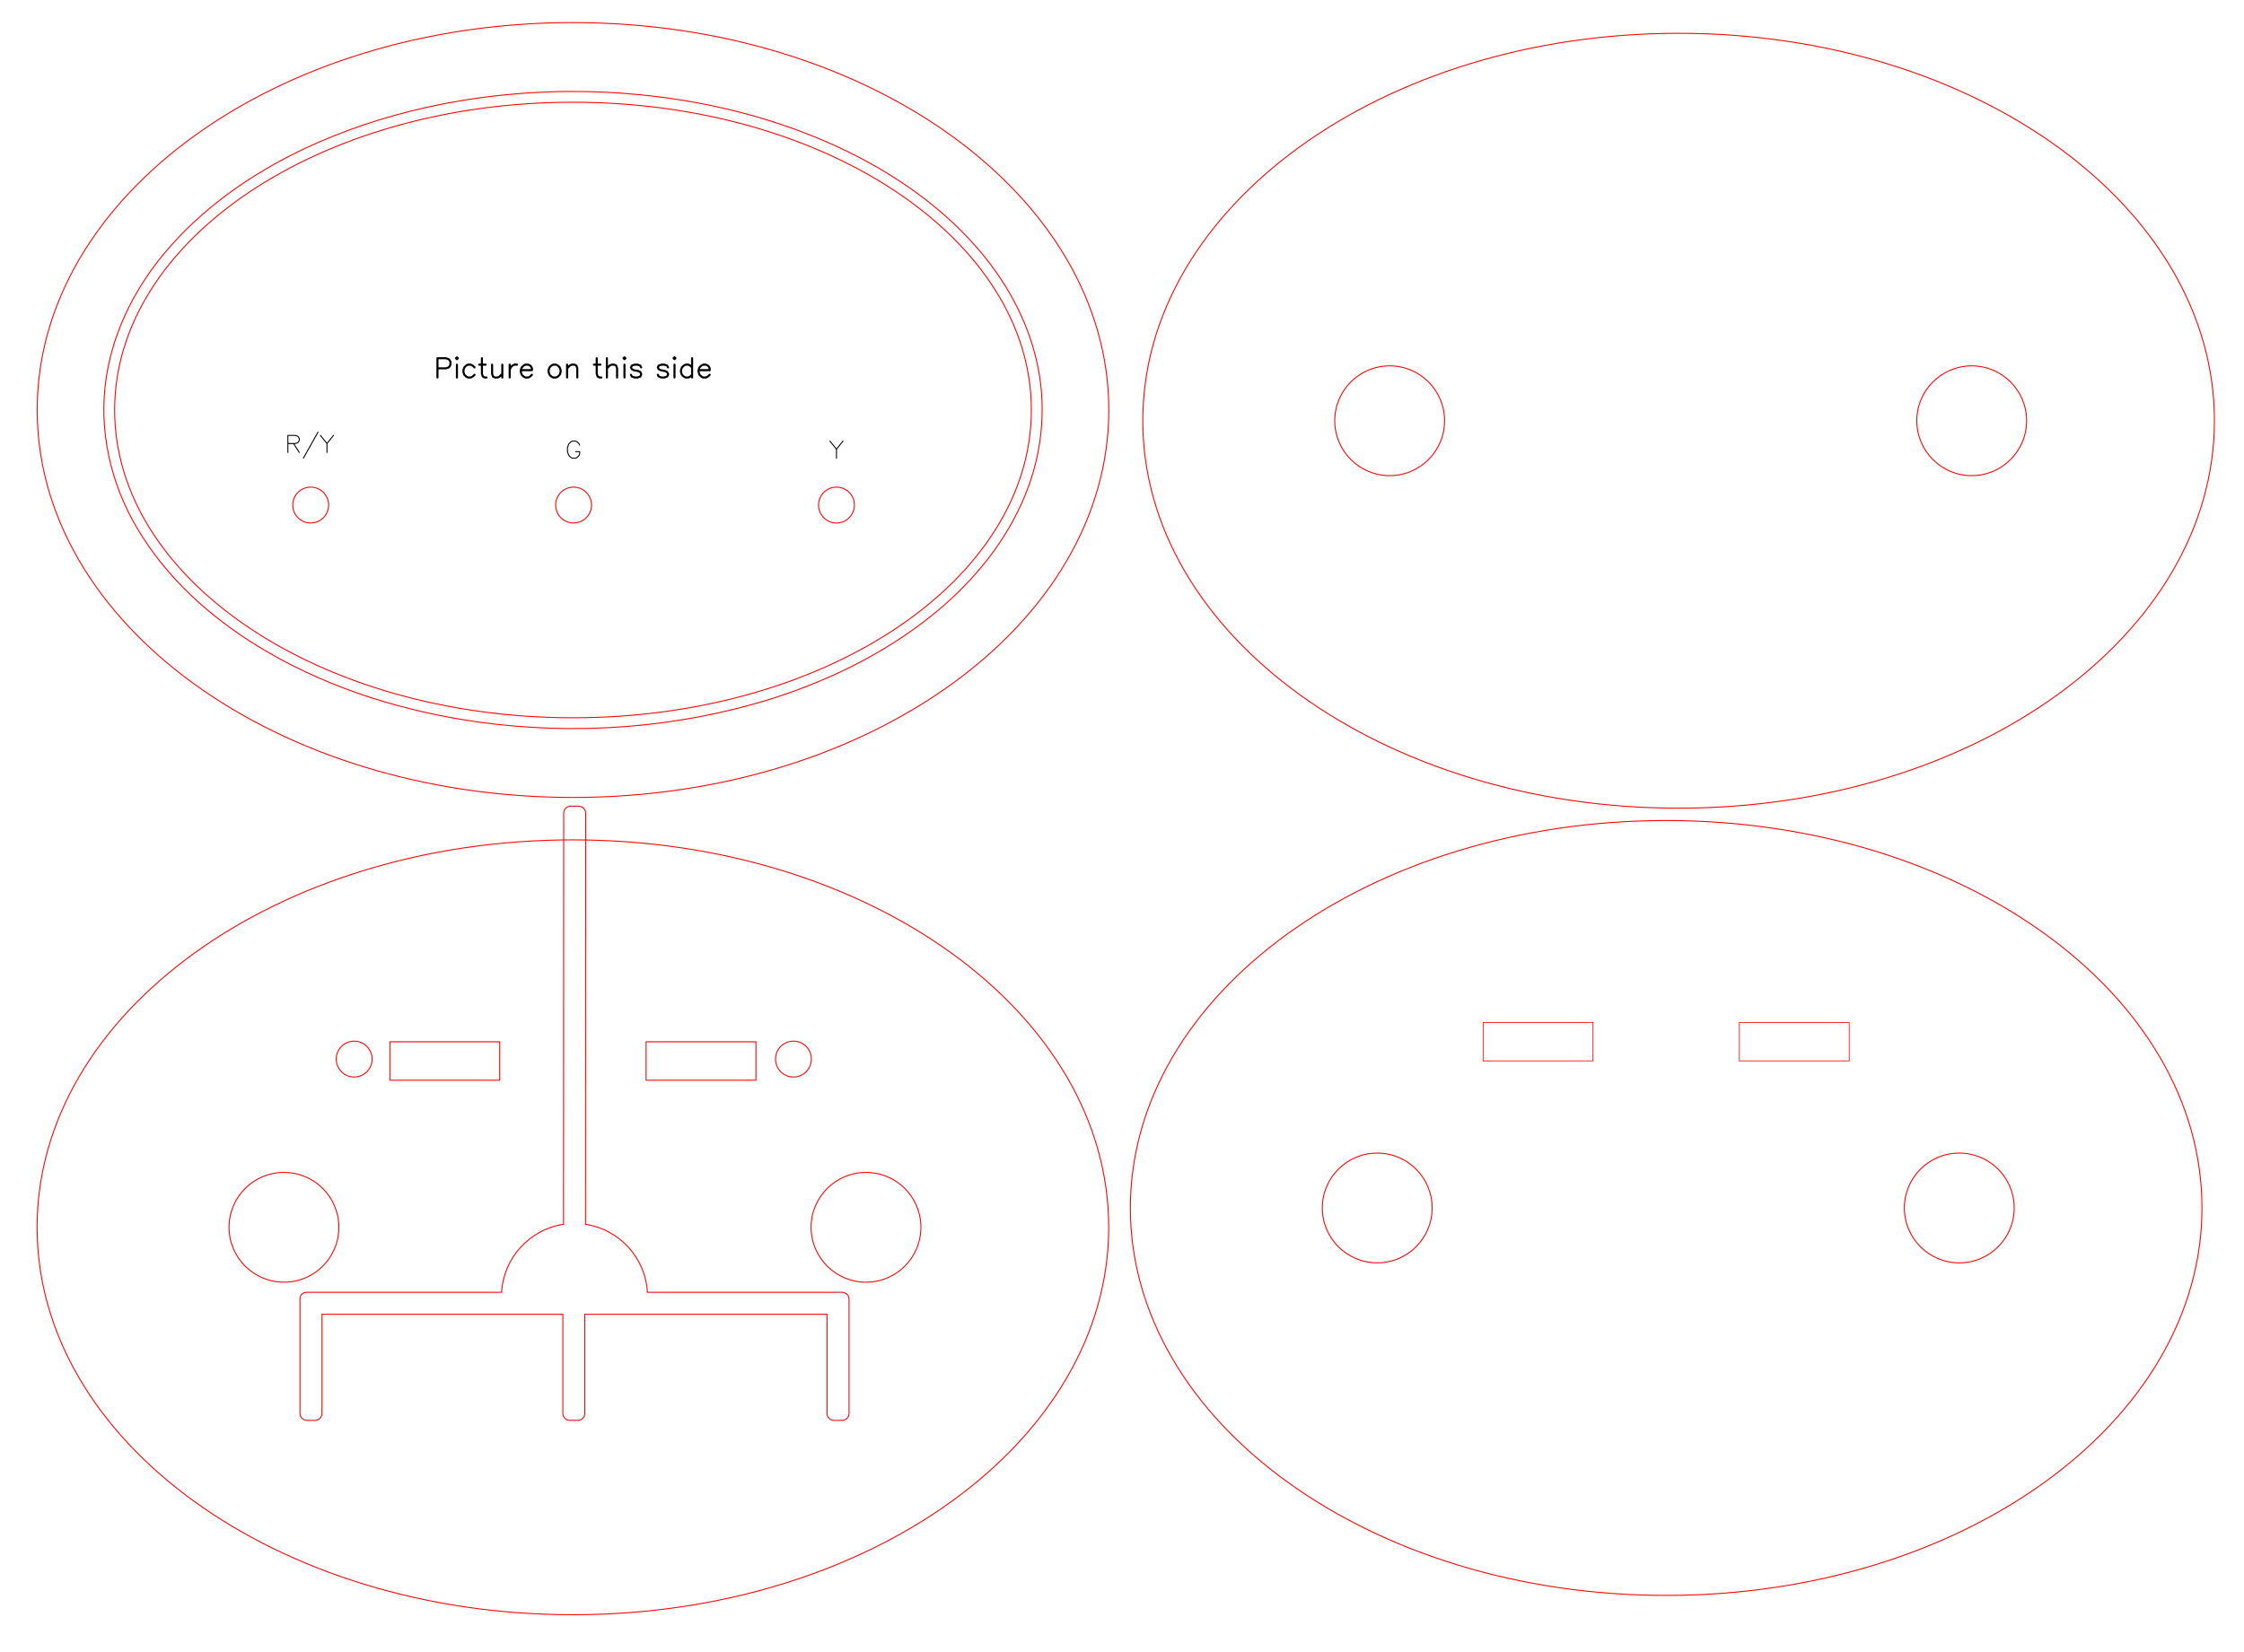
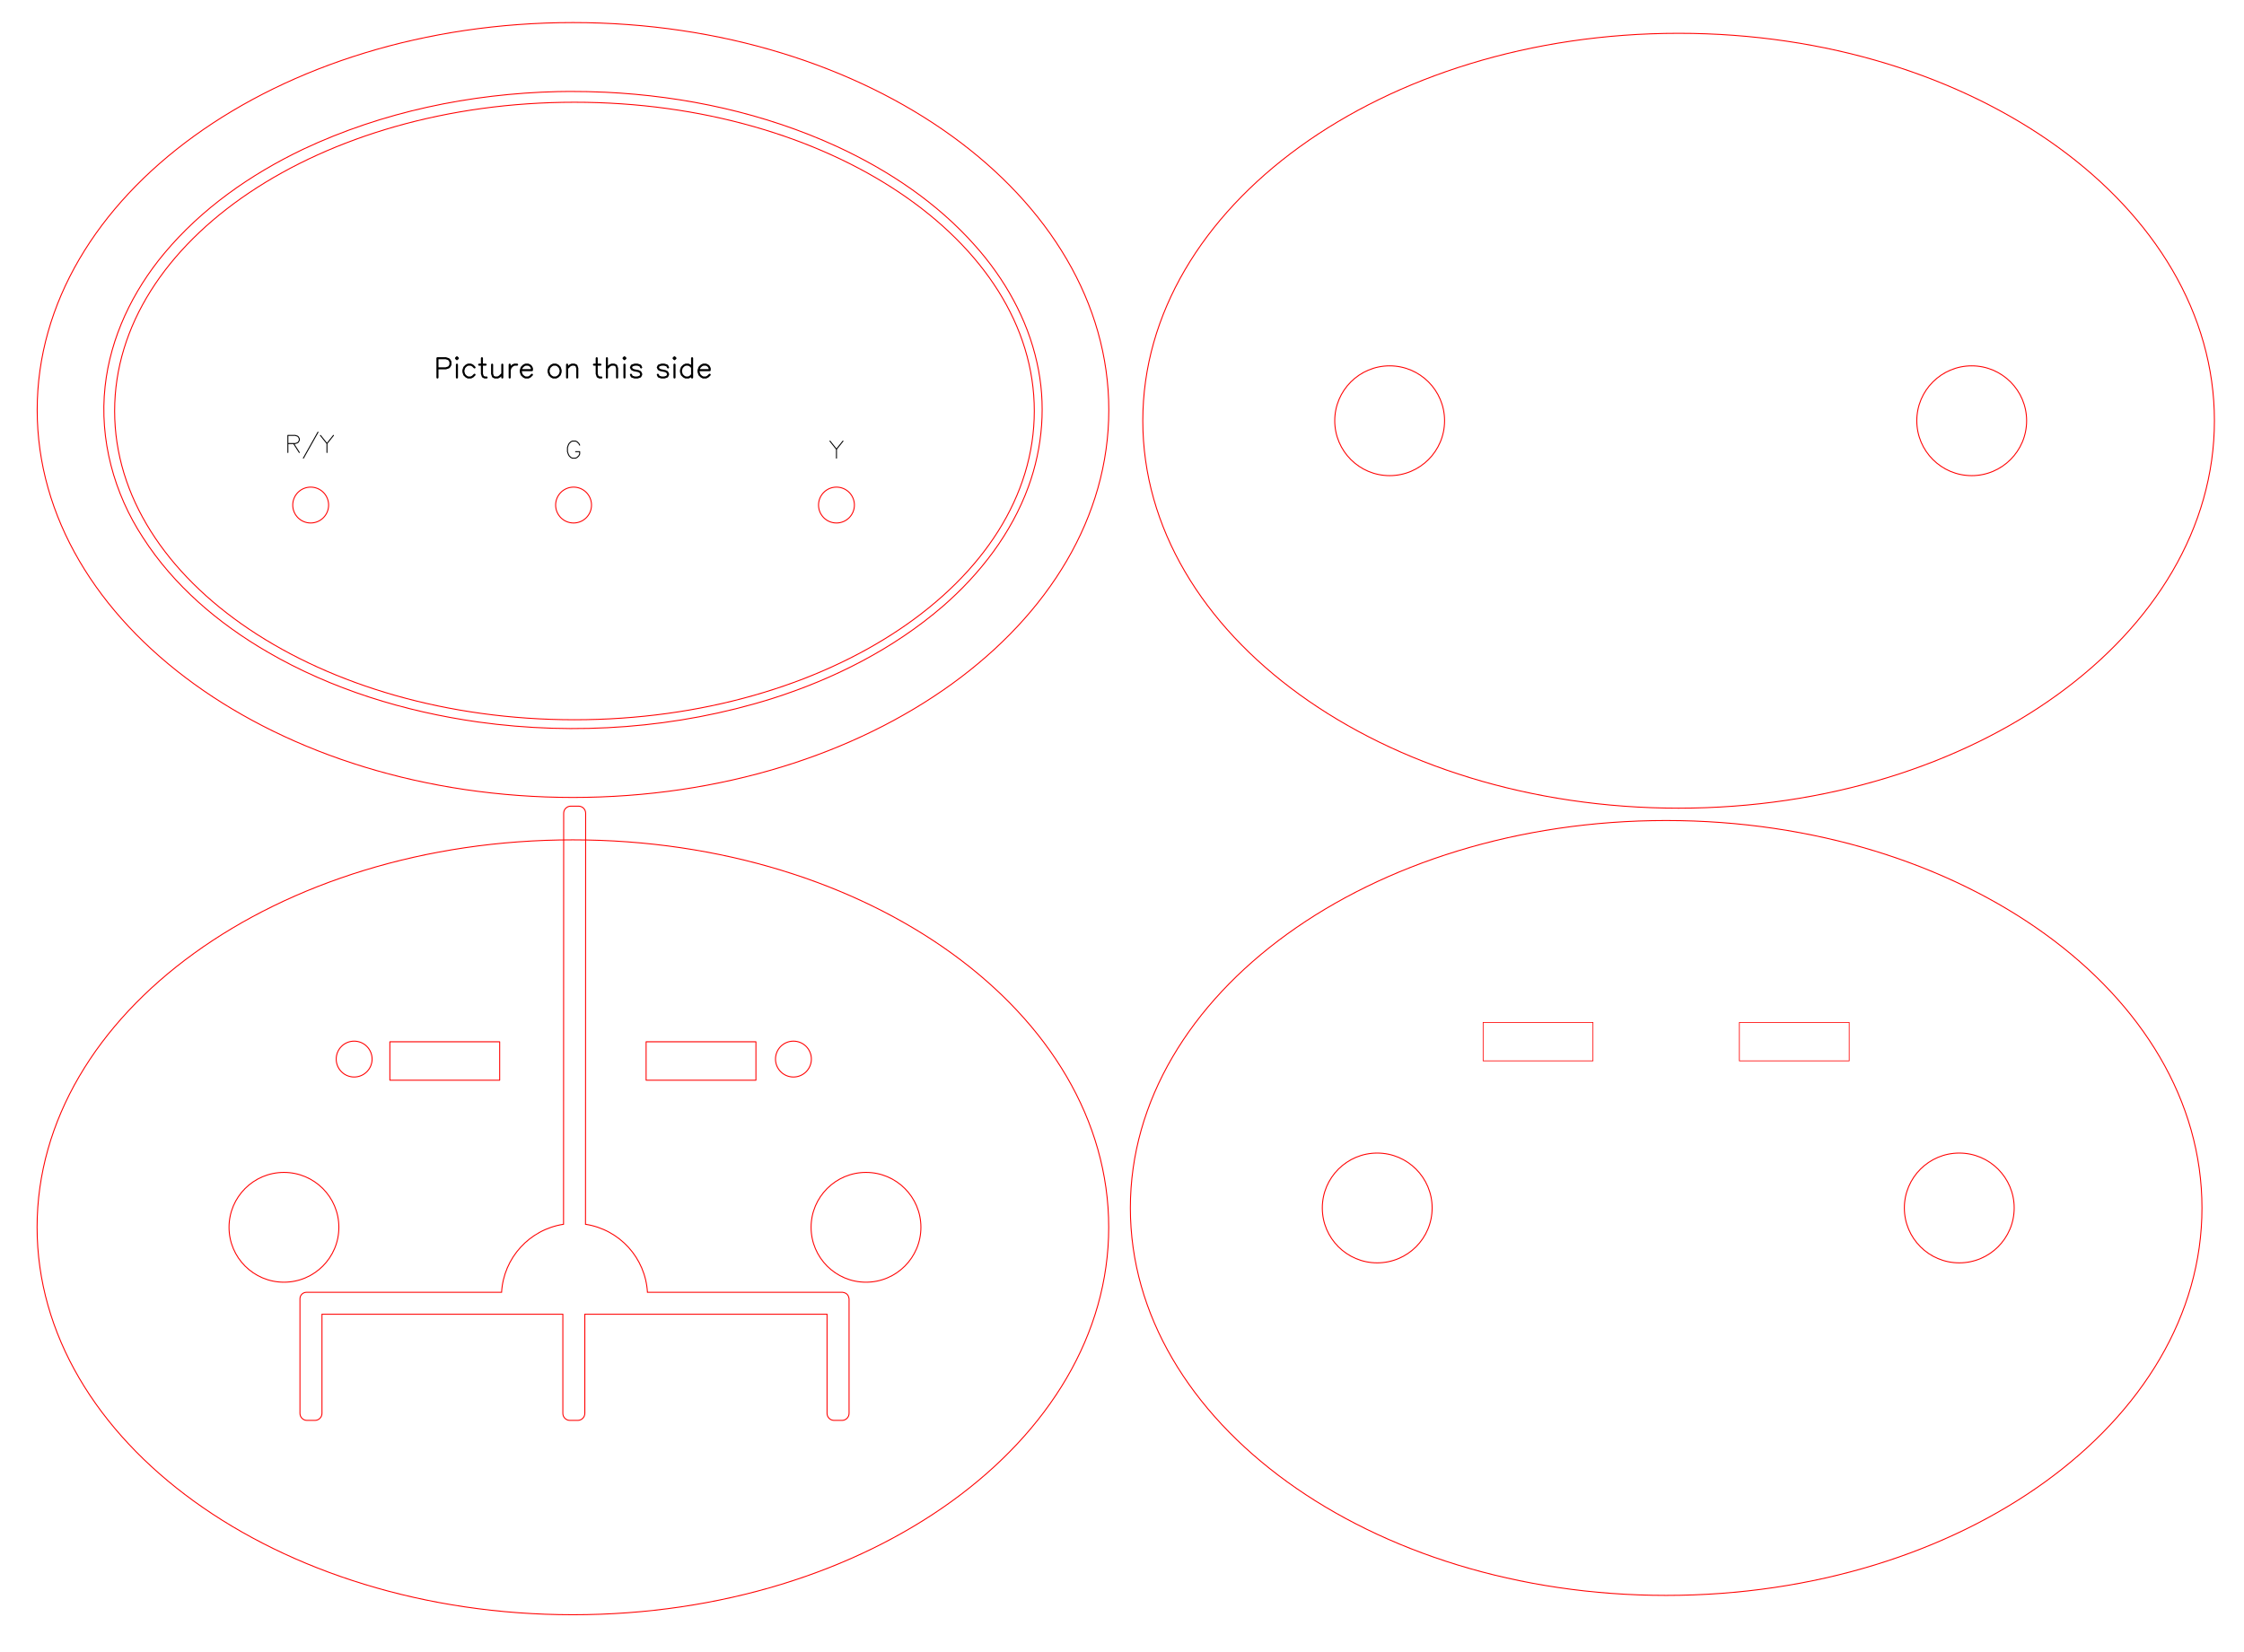
<svg xmlns="http://www.w3.org/2000/svg" width="613mm" height="451.364mm" viewBox="0 0 613 451.364" version="1.1" id="svg2256">
  <defs id="defs2253">
    <rect x="1180.458" y="480.306" width="45.912" height="53.858" id="rect18691" />
    <rect x="1128.366" y="448.521" width="56.507" height="32.668" id="rect17673" />
    <rect x="951.783" y="468.828" width="316.084" height="82.111" id="rect15727" />
    <rect x="946.463" y="343.374" width="307.163" height="99.891" id="rect13049" />
    <rect x="801.621" y="434.524" width="96.145" height="72.421" id="rect11286" />
    <rect x="1274.853" y="595.597" width="83.658" height="68.675" id="rect8134" />
    <rect x="1060.088" y="604.338" width="78.664" height="56.188" id="rect7248" />
    <rect x="860.307" y="586.857" width="133.604" height="121.117" id="rect4822" />
    <rect x="194.787" y="159.825" width="299.672" height="137.349" id="rect2404" />
  </defs>
  <g id="layer1" transform="translate(-259.893,-37.8971)" style="display:inline">
    <ellipse style="fill:none;fill-rule:evenodd;stroke:#ff0000;stroke-width:0.265;stroke-linecap:round;stroke-linejoin:round" id="ellipse518" cx="416.393" cy="373.261" rx="146.368" ry="105.868" />
    <rect style="fill:none;fill-rule:evenodd;stroke:#ff0000;stroke-width:0.265;stroke-linecap:round;stroke-linejoin:round" id="rect544" width="30" height="10.5" x="366.393" y="322.565" />
    <rect style="fill:none;fill-rule:evenodd;stroke:#ff0000;stroke-width:0.265;stroke-linecap:round;stroke-linejoin:round" id="rect626" width="30" height="10.5" x="436.393" y="322.565" />
    <circle style="fill:none;stroke:#ff0000;stroke-width:0.265" id="circle635" cx="476.638" cy="327.293" r="4.9" />
    <g id="g654" transform="translate(5.2e-6,241.2831)">
      <ellipse style="fill:none;stroke:#ff0000;stroke-width:0.265" id="ellipse1174" cx="496.461" cy="131.978" rx="15" ry="15" />
      <ellipse style="fill:none;stroke:#ff0000;stroke-width:0.265" id="ellipse648" cx="337.461" cy="131.978" rx="15" ry="15" />
    </g>
    <g id="g2600-1" transform="translate(9.263863,-220.3959)">
      <ellipse style="fill:none;fill-rule:evenodd;stroke:#ff0000;stroke-width:0.265;stroke-linecap:round;stroke-linejoin:round" id="ellipse2317-1" cx="709.179" cy="373.261" rx="146.368" ry="105.868" />
      <g id="g2331-7" transform="translate(292.7853,241.2831)">
        <ellipse style="fill:none;stroke:#ff0000;stroke-width:0.265" id="ellipse2327-6" cx="496.461" cy="131.978" rx="15" ry="15" />
        <ellipse style="fill:none;stroke:#ff0000;stroke-width:0.265" id="ellipse2329-5" cx="337.461" cy="131.978" rx="15" ry="15" />
      </g>
    </g>
    <path id="path2602" style="fill:none;fill-rule:evenodd;stroke:#ff0000;stroke-width:0.265;stroke-linecap:round;stroke-linejoin:round" d="M 416.42,44.065 A 146.368,105.868 0 0 0 270.052,149.933 146.368,105.868 0 0 0 416.42,255.8 146.368,105.868 0 0 0 562.788,149.933 146.368,105.868 0 0 0 416.42,44.065 Z m -0.924,18.82 c 3.264,-0.011 6.527,0.071 9.787,0.215 21.754,1.044 43.459,5.734 63.29,14.852 14.092,6.52 27.314,15.353 37.657,27.028 8.106,9.075 14.293,20.035 16.928,31.97 2.557,11.237 1.611,23.167 -2.34,33.967 -4.645,12.745 -13.177,23.789 -23.351,32.636 -13.546,11.691 -29.83,19.897 -46.823,25.285 -25.805,8.048 -53.408,10.063 -80.159,6.345 -20.101,-2.85 -39.916,-8.897 -57.521,-19.137 -13.391,-7.777 -25.575,-18.113 -33.997,-31.22 -7.948,-12.093 -11.969,-26.907 -10.362,-41.355 1.451,-13.4 7.547,-26.017 16.127,-36.303 10.239,-12.29 23.63,-21.639 37.995,-28.502 21.673,-10.216 45.614,-15.157 69.505,-15.738 1.087,-0.026 2.175,-0.04 3.263,-0.043 z" />
    <ellipse style="fill:none;stroke:#ff0000;stroke-width:0.265" id="circle3631" cx="356.638" cy="327.293" rx="4.9" ry="4.9" />
    <path id="rect869" style="opacity:1;vector-effect:none;fill:none;fill-opacity:1;fill-rule:evenodd;stroke:#ff0000;stroke-width:1;stroke-linecap:butt;stroke-linejoin:miter;stroke-miterlimit:4;stroke-dasharray:none;stroke-dashoffset:0;stroke-opacity:1" d="m 589.316,832.57 c -4.063,0 -7.333,3.271 -7.334,7.334 l -0.143,424.484 a 75.591,75.591 0 0 0 -63.977,70.254 h -192.713 -8.166 -0.566 c -3.721,0 -6.717,2.996 -6.717,6.717 v 0.566 8.678 109.039 c 0,4.035 3.248,7.283 7.283,7.283 h 8.166 c 4.035,0 7.283,-3.248 7.283,-7.283 v -102.322 h 248.697 v 102.322 c 0,4.035 3.25,7.283 7.285,7.283 h 8.107 c 4.035,0 7.285,-3.248 7.285,-7.283 v -102.322 h 250.088 v 102.322 c 0,4.035 3.25,7.283 7.285,7.283 h 8.164 c 4.035,0 7.283,-3.248 7.283,-7.283 v -109.039 -8.678 -0.566 c 0,-0.064 -0.035,-0.116 -0.039,-0.18 -4.5e-4,0 -9.3e-4,-0.012 -0.002,-0.016 -0.048,-0.467 -0.14,-0.92 -0.271,-1.355 -0.589,-2.437 -2.425,-4.273 -4.863,-4.859 -0.432,-0.13 -0.881,-0.222 -1.344,-0.27 -0.07,0 -0.127,-0.039 -0.197,-0.039 h -0.568 -8.164 -192.715 a 75.591,75.591 0 0 0 -63.949,-70.246 l 0.143,-424.49 c 10e-4,-4.063 -3.271,-7.334 -7.334,-7.334 z" transform="matrix(0.2645833,0,0,0.2645833,259.893,37.8971)" />
    <path style="fill:none;stroke:#ff0000;stroke-width:0.265" d="m 488.393,171.003 a 4.9,4.9 0 0 0 -4.9,4.9 4.9,4.9 0 0 0 4.9,4.9 4.9,4.9 0 0 0 4.9,-4.9 4.9,4.9 0 0 0 -4.9,-4.9 z" id="path883" />
    <path style="fill:none;stroke:#ff0000;stroke-width:0.265" d="m 416.577,171.003 a 4.9,4.9 0 0 0 -4.9,4.9 4.9,4.9 0 0 0 4.9,4.9 4.9,4.9 0 0 0 4.9,-4.9 4.9,4.9 0 0 0 -4.9,-4.9 z" id="path881" />
    <path style="fill:none;stroke:#ff0000;stroke-width:0.265" d="m 344.761,171.003 a 4.9,4.9 0 0 0 -4.9,4.9 4.9,4.9 0 0 0 4.9,4.9 4.9,4.9 0 0 0 4.9,-4.9 4.9,4.9 0 0 0 -4.9,-4.9 z" id="path1808" />
-     <ellipse style="fill:none;fill-rule:evenodd;stroke:#ff0000;stroke-width:0.265;stroke-linecap:round;stroke-linejoin:round" id="path141" cx="416.42" cy="149.933" rx="125.212" ry="84.098" />
+     <ellipse style="fill:none;fill-rule:evenodd;stroke:#ff0000;stroke-width:0.265;stroke-linecap:round;stroke-linejoin:round" id="path141" cx="416.822" cy="150.203" rx="125.614" ry="84.368" />
    <ellipse style="fill:none;fill-rule:evenodd;stroke:#ff0000;stroke-width:0.265;stroke-linecap:round;stroke-linejoin:round" id="ellipse2317" cx="715.045" cy="367.975" rx="146.368" ry="105.868" />
    <ellipse style="fill:none;stroke:#ff0000;stroke-width:0.265" id="ellipse2327" cx="795.113" cy="367.975" rx="15" ry="15" />
    <ellipse style="fill:none;stroke:#ff0000;stroke-width:0.265" id="ellipse2329" cx="636.113" cy="367.975" rx="15" ry="15" />
    <rect style="fill:none;stroke:#ff0000;stroke-width:0.2;stroke-opacity:1" id="rect1293" width="30" height="10.5" x="665.045" y="317.279" />
    <rect style="fill:none;stroke:#ff0000;stroke-width:0.2;stroke-opacity:1" id="rect1295" width="30" height="10.5" x="735.045" y="317.279" />
  </g>
  <g id="layer3" style="display:none">
    <g id="g6051" transform="translate(-268.7422,-37.8971)" style="display:inline">
      <path d="m 390.895,135.436 v 5.605 m 0,-5.605 h 2.405 l 0.796,0.271 0.271,0.271 0.271,0.525 v 0.804 l -0.271,0.533 -0.271,0.271 -0.796,0.262 h -2.405" style="fill:none;stroke:#000000;stroke-width:0.265;stroke-linecap:round;stroke-linejoin:round;stroke-miterlimit:4;stroke-dasharray:none" id="path14065" transform="translate(-1.0833333e-6)" />
      <path d="m 396.5,135.436 v 5.605 m 0,-2.667 0.804,-0.804 0.533,-0.262 h 0.796 l 0.542,0.262 0.262,0.804 v 2.667" style="fill:none;stroke:#000000;stroke-width:0.265;stroke-linecap:round;stroke-linejoin:round;stroke-miterlimit:4;stroke-dasharray:none" id="path14067" transform="translate(-1.0833333e-6)" />
      <path d="m 402.63,137.307 -0.525,0.262 -0.542,0.542 -0.262,0.796 v 0.533 l 0.262,0.8 0.542,0.533 0.525,0.267 h 0.804 l 0.533,-0.267 0.533,-0.533 0.262,-0.8 v -0.533 l -0.262,-0.796 -0.533,-0.542 -0.533,-0.262 h -0.804" style="fill:none;stroke:#000000;stroke-width:0.265;stroke-linecap:round;stroke-linejoin:round;stroke-miterlimit:4;stroke-dasharray:none" id="path14069" transform="translate(-1.0833333e-6)" />
      <path d="m 406.897,135.436 v 4.538 l 0.271,0.8 0.525,0.267 h 0.542 m -2.134,-3.734 h 1.863" style="fill:none;stroke:#000000;stroke-width:0.265;stroke-linecap:round;stroke-linejoin:round;stroke-miterlimit:4;stroke-dasharray:none" id="path14071" transform="translate(-1.0833333e-6)" />
      <path d="m 410.893,137.307 -0.525,0.262 -0.542,0.542 -0.262,0.796 v 0.533 l 0.262,0.8 0.542,0.533 0.525,0.267 h 0.804 l 0.533,-0.267 0.533,-0.533 0.262,-0.8 v -0.533 l -0.262,-0.796 -0.533,-0.542 -0.533,-0.262 h -0.804" style="fill:none;stroke:#000000;stroke-width:0.265;stroke-linecap:round;stroke-linejoin:round;stroke-miterlimit:4;stroke-dasharray:none" id="path14073" transform="translate(-1.0833333e-6)" />
      <path d="m 421.028,135.436 v 5.605 m 0,-2.929 -0.533,-0.542 -0.533,-0.262 h -0.804 l -0.525,0.262 -0.542,0.542 -0.262,0.796 v 0.533 l 0.262,0.8 0.542,0.533 0.525,0.267 h 0.804 l 0.533,-0.267 0.533,-0.533" style="fill:none;stroke:#000000;stroke-width:0.265;stroke-linecap:round;stroke-linejoin:round;stroke-miterlimit:4;stroke-dasharray:none" id="path14075" transform="translate(-1.0833333e-6)" />
      <path d="m 422.891,138.907 h 3.2 v -0.533 l -0.262,-0.533 -0.271,-0.271 -0.533,-0.262 h -0.804 l -0.525,0.262 -0.542,0.542 -0.262,0.796 v 0.533 l 0.262,0.8 0.542,0.533 0.525,0.267 h 0.804 l 0.533,-0.267 0.533,-0.533" style="fill:none;stroke:#000000;stroke-width:0.265;stroke-linecap:round;stroke-linejoin:round;stroke-miterlimit:4;stroke-dasharray:none" id="path14077" transform="translate(-1.0833333e-6)" />
      <path d="m 434.092,138.111 -0.533,-0.542 -0.533,-0.262 h -0.804 l -0.525,0.262 -0.542,0.542 -0.262,0.796 v 0.533 l 0.262,0.8 0.542,0.533 0.525,0.267 h 0.804 l 0.533,-0.267 0.533,-0.533" style="fill:none;stroke:#000000;stroke-width:0.265;stroke-linecap:round;stroke-linejoin:round;stroke-miterlimit:4;stroke-dasharray:none" id="path14079" transform="translate(-1.0833333e-6)" />
      <path d="m 435.692,138.907 h 3.2 v -0.533 l -0.262,-0.533 -0.271,-0.271 -0.533,-0.262 h -0.804 l -0.525,0.262 -0.542,0.542 -0.262,0.796 v 0.533 l 0.262,0.8 0.542,0.533 0.525,0.267 h 0.804 l 0.533,-0.267 0.533,-0.533" style="fill:none;stroke:#000000;stroke-width:0.265;stroke-linecap:round;stroke-linejoin:round;stroke-miterlimit:4;stroke-dasharray:none" id="path14081" transform="translate(-1.0833333e-6)" />
      <path d="m 446.894,138.111 -0.533,-0.542 -0.533,-0.262 h -0.804 l -0.525,0.262 -0.542,0.542 -0.262,0.796 v 0.533 l 0.262,0.8 0.542,0.533 0.525,0.267 h 0.804 l 0.533,-0.267 0.533,-0.533" style="fill:none;stroke:#000000;stroke-width:0.265;stroke-linecap:round;stroke-linejoin:round;stroke-miterlimit:4;stroke-dasharray:none" id="path14083" transform="translate(-1.0833333e-6)" />
      <path d="m 449.823,137.307 -0.525,0.262 -0.542,0.542 -0.262,0.796 v 0.533 l 0.262,0.8 0.542,0.533 0.525,0.267 h 0.804 l 0.533,-0.267 0.533,-0.533 0.262,-0.8 v -0.533 l -0.262,-0.796 -0.533,-0.542 -0.533,-0.262 h -0.804 m -0.474,-1.524 0.906,-0.847 0.906,0.847" style="fill:none;stroke:#000000;stroke-width:0.265;stroke-linecap:round;stroke-linejoin:round;stroke-miterlimit:4;stroke-dasharray:none" id="path14085" transform="translate(-1.0833333e-6)" />
      <path d="m 454.09,135.436 v 4.538 l 0.271,0.8 0.525,0.267 h 0.542 m -2.134,-3.734 h 1.863" style="fill:none;stroke:#000000;stroke-width:0.265;stroke-linecap:round;stroke-linejoin:round;stroke-miterlimit:4;stroke-dasharray:none" id="path14087" transform="translate(-1.0833333e-6)" />
      <path d="m 456.757,138.907 h 3.2 v -0.533 l -0.262,-0.533 -0.271,-0.271 -0.533,-0.262 h -0.804 l -0.525,0.262 -0.542,0.542 -0.262,0.796 v 0.533 l 0.262,0.8 0.542,0.533 0.525,0.267 h 0.804 l 0.533,-0.267 0.533,-0.533 m -0.423,-6.024 -1.067,1.439" style="fill:none;stroke:#000000;stroke-width:0.265;stroke-linecap:round;stroke-linejoin:round;stroke-miterlimit:4;stroke-dasharray:none" id="path14089" transform="translate(-1.0833333e-6)" />
    </g>
    <g style="display:inline;fill:none;stroke:#000000;stroke-width:1;stroke-linecap:round;stroke-linejoin:round;stroke-miterlimit:4;stroke-dasharray:none" transform="matrix(0.264583,0,0,0.264583,-86.8828,-8.442301)" id="g19653">
      <g transform="translate(1180.46,508.619)" id="g19651" style="stroke-width:1;stroke-miterlimit:4;stroke-dasharray:none">
        <path d="M 472,662 V 158 L 441,63 410,31.5 346,0 H 284 L 220,31.5 189,63 158,158 v 62" style="stroke-width:31.25;stroke-miterlimit:4;stroke-dasharray:none" transform="scale(0.032,-0.032)" id="path19649" />
      </g>
    </g>
    <g style="display:inline;fill:none;stroke:#000000;stroke-width:1;stroke-linecap:round;stroke-linejoin:round;stroke-miterlimit:4;stroke-dasharray:none" transform="matrix(0.264583,0,0,0.264583,-174.4599,-5.80335)" id="g19839">
      <g transform="translate(951.783,497.141)" id="g19837" style="stroke-width:1;stroke-miterlimit:4;stroke-dasharray:none">
        <path d="M 220,662 V 0 m 0,662 h 284 l 94,-32 32,-32 32,-62 V 472 L 630,410 598,378 504,346 H 220 M 441,346 662,0" style="stroke-width:31.25;stroke-miterlimit:4;stroke-dasharray:none" transform="scale(0.032,-0.032)" id="path19831" />
        <path d="M 724,788 158,-220" style="stroke-width:31.25;stroke-miterlimit:4;stroke-dasharray:none" transform="matrix(0.032,0,0,-0.032,21.184,0)" id="path19833" />
        <path d="M 472,662 V 158 L 441,63 410,31.5 346,0 H 284 L 220,31.5 189,63 158,158 v 62" style="stroke-width:31.25;stroke-miterlimit:4;stroke-dasharray:none" transform="matrix(0.032,0,0,-0.032,43.36,0)" id="path19835" />
      </g>
    </g>
    <g style="display:inline;fill:none;stroke:#000000;stroke-width:0.265;stroke-linecap:round;stroke-linejoin:round;stroke-miterlimit:4;stroke-dasharray:none" id="g20028" transform="translate(-334.9486,-56.13535)">
      <g transform="translate(488.592,182.265)" id="g20026" style="stroke-width:0.265;stroke-miterlimit:4;stroke-dasharray:none">
        <path d="M 126,662 378,0 M 630,662 378,0" style="stroke-width:31.25;stroke-miterlimit:4;stroke-dasharray:none" transform="scale(0.00846667,-0.00846667)" id="path20024" />
      </g>
    </g>
  </g>
  <g id="layer2" style="display:inline">
    <g style="fill:none;stroke:#000000;stroke-width:1.131;stroke-linecap:round;stroke-linejoin:round" id="g5996" transform="matrix(0.887772,0,0,0.8799019,16.88155,25.69449)">
      <g transform="translate(113.604,88.0302)" id="g5994" style="stroke-width:1.131">
        <path d="M 220,662 V 0 m 0,662 h 284 l 94,-32 32,-32 32,-62 V 441 L 630,378 598,346 504,315 H 220" style="stroke-width:0.735in" transform="scale(0.0090448,-0.0090448)" id="path5960" />
        <path d="m 189,662 31,-32 32,32 -32,31 -31,-31 M 220,441 V 0" style="stroke-width:0.735in" transform="matrix(0.0090448,0,0,-0.0090448,5.98766,0)" id="path5962" />
        <path d="m 567,346 -63,64 -63,31 H 346 L 284,410 220,346 189,252 V 189 L 220,94.5 284,31.5 346,0 h 95 l 63,31.5 63,63" style="stroke-width:0.735in" transform="matrix(0.0090448,0,0,-0.0090448,8.26695,0)" id="path5964" />
        <path d="M 252,662 V 126 L 284,31.5 346,0 h 64 M 158,441 h 220" style="stroke-width:0.735in" transform="matrix(0.0090448,0,0,-0.0090448,13.3953,0)" id="path5966" />
        <path d="M 220,441 V 126 L 252,31.5 315,0 h 95 l 62,31.5 95,94.5 m 0,315 V 0" style="stroke-width:0.735in" transform="matrix(0.0090448,0,0,-0.0090448,16.8143,0)" id="path5968" />
        <path d="M 220,441 V 0 m 0,252 32,94 63,64 63,31 h 94" style="stroke-width:0.735in" transform="matrix(0.0090448,0,0,-0.0090448,22.2231,0)" id="path5970" />
        <path d="m 189,252 h 378 v 63 l -31,63 -32,32 -63,31 H 346 L 284,410 220,346 189,252 V 189 L 220,94.5 284,31.5 346,0 h 95 l 63,31.5 63,63" style="stroke-width:0.735in" transform="matrix(0.0090448,0,0,-0.0090448,25.9314,0)" id="path5972" />
        <path d="M 346,441 284,410 220,346 189,252 V 189 L 220,94.5 284,31.5 346,0 h 95 l 63,31.5 63,63 31,94.5 v 63 l -31,94 -63,64 -63,31 h -95" style="stroke-width:0.735in" transform="matrix(0.0090448,0,0,-0.0090448,34.4788,0)" id="path5974" />
        <path d="M 220,441 V 0 m 0,315 95,95 63,31 h 94 l 64,-31 31,-95 V 0" style="stroke-width:0.735in" transform="matrix(0.0090448,0,0,-0.0090448,39.8876,0)" id="path5976" />
        <path d="M 252,662 V 126 L 284,31.5 346,0 h 64 M 158,441 h 220" style="stroke-width:0.735in" transform="matrix(0.0090448,0,0,-0.0090448,48.7153,0)" id="path5978" />
        <path d="M 220,662 V 0 m 0,315 95,95 63,31 h 94 l 64,-31 31,-95 V 0" style="stroke-width:0.735in" transform="matrix(0.0090448,0,0,-0.0090448,52.1342,0)" id="path5980" />
        <path d="m 189,662 31,-32 32,32 -32,31 -31,-31 M 220,441 V 0" style="stroke-width:0.735in" transform="matrix(0.0090448,0,0,-0.0090448,57.543,0)" id="path5982" />
        <path d="m 536,346 -32,64 -94,31 h -95 l -95,-31 -31,-64 31,-62 64,-32 157,-32 63,-31 32,-63 V 94.5 L 504,31.5 410,0 h -95 l -95,31.5 -31,63" style="stroke-width:0.735in" transform="matrix(0.0090448,0,0,-0.0090448,59.8223,0)" id="path5984" />
        <path d="m 536,346 -32,64 -94,31 h -95 l -95,-31 -31,-64 31,-62 64,-32 157,-32 63,-31 32,-63 V 94.5 L 504,31.5 410,0 h -95 l -95,31.5 -31,63" style="stroke-width:0.735in" transform="matrix(0.0090448,0,0,-0.0090448,68.0893,0)" id="path5986" />
        <path d="m 189,662 31,-32 32,32 -32,31 -31,-31 M 220,441 V 0" style="stroke-width:0.735in" transform="matrix(0.0090448,0,0,-0.0090448,72.9373,0)" id="path5988" />
        <path d="M 567,662 V 0 m 0,346 -63,64 -63,31 H 346 L 284,410 220,346 189,252 V 189 L 220,94.5 284,31.5 346,0 h 95 l 63,31.5 63,63" style="stroke-width:0.735in" transform="matrix(0.0090448,0,0,-0.0090448,75.2166,0)" id="path5990" />
        <path d="m 189,252 h 378 v 63 l -31,63 -32,32 -63,31 H 346 L 284,410 220,346 189,252 V 189 L 220,94.5 284,31.5 346,0 h 95 l 63,31.5 63,63" style="stroke-width:0.735in" transform="matrix(0.0090448,0,0,-0.0090448,80.6253,0)" id="path5992" />
      </g>
    </g>
    <g style="fill:none;stroke:#000000;stroke-width:0.265;stroke-linecap:round;stroke-linejoin:round;stroke-miterlimit:4;stroke-dasharray:none" id="g11683" transform="translate(-41.84239,-50.12973)">
      <g transform="translate(118.932,173.773)" id="g11681" style="fill:none;stroke:#000000;stroke-width:0.265;stroke-miterlimit:4;stroke-dasharray:none">
        <path d="M 220,662 V 0 m 0,662 h 284 l 94,-32 32,-32 32,-62 V 472 L 630,410 598,378 504,346 H 220 M 441,346 662,0" style="fill:none;stroke:#000000;stroke-width:37.5;stroke-miterlimit:4;stroke-dasharray:none" transform="scale(0.00705556,-0.00705556)" id="path11675" />
        <path d="M 724,788 158,-220" style="fill:none;stroke:#000000;stroke-width:37.5;stroke-miterlimit:4;stroke-dasharray:none" transform="matrix(0.00705556,0,0,-0.00705556,4.67078,0)" id="path11677" />
        <path d="M 126,662 378,346 V 0 M 630,662 378,346" style="fill:none;stroke:#000000;stroke-width:37.5;stroke-miterlimit:4;stroke-dasharray:none" transform="matrix(0.00705556,0,0,-0.00705556,9.56028,0)" id="path11679" />
      </g>
    </g>
    <g style="fill:none;stroke:#000000;stroke-width:0.265;stroke-linecap:round;stroke-linejoin:round;stroke-miterlimit:4;stroke-dasharray:none" id="g11689" transform="translate(-6.546011,-51.22051)">
      <g transform="translate(160.228,176.416)" id="g11687" style="stroke-width:0.265;stroke-miterlimit:4;stroke-dasharray:none">
        <path d="m 662,504 -32,63 -63,63 -63,32 H 378 L 315,630 252,567 220,504 189,410 V 252 l 31,-94 32,-63.5 63,-63 L 378,0 h 126 l 63,31.5 63,63 32,63.5 v 94 m -158,0 h 158" style="stroke-width:37.5;stroke-miterlimit:4;stroke-dasharray:none" transform="scale(0.00705556,-0.00705556)" id="path11685" />
      </g>
    </g>
    <g style="fill:none;stroke:#000000;stroke-width:0.265;stroke-linecap:round;stroke-linejoin:round;stroke-miterlimit:4;stroke-dasharray:none" id="g11695" transform="translate(20.0139,-48.24751)">
      <g transform="translate(205.819,173.443)" id="g11693" style="stroke-width:0.265;stroke-miterlimit:4;stroke-dasharray:none">
        <path d="M 126,662 378,346 V 0 M 630,662 378,346" style="stroke-width:37.5;stroke-miterlimit:4;stroke-dasharray:none" transform="scale(0.00705556,-0.00705556)" id="path11691" />
      </g>
    </g>
  </g>
</svg>
